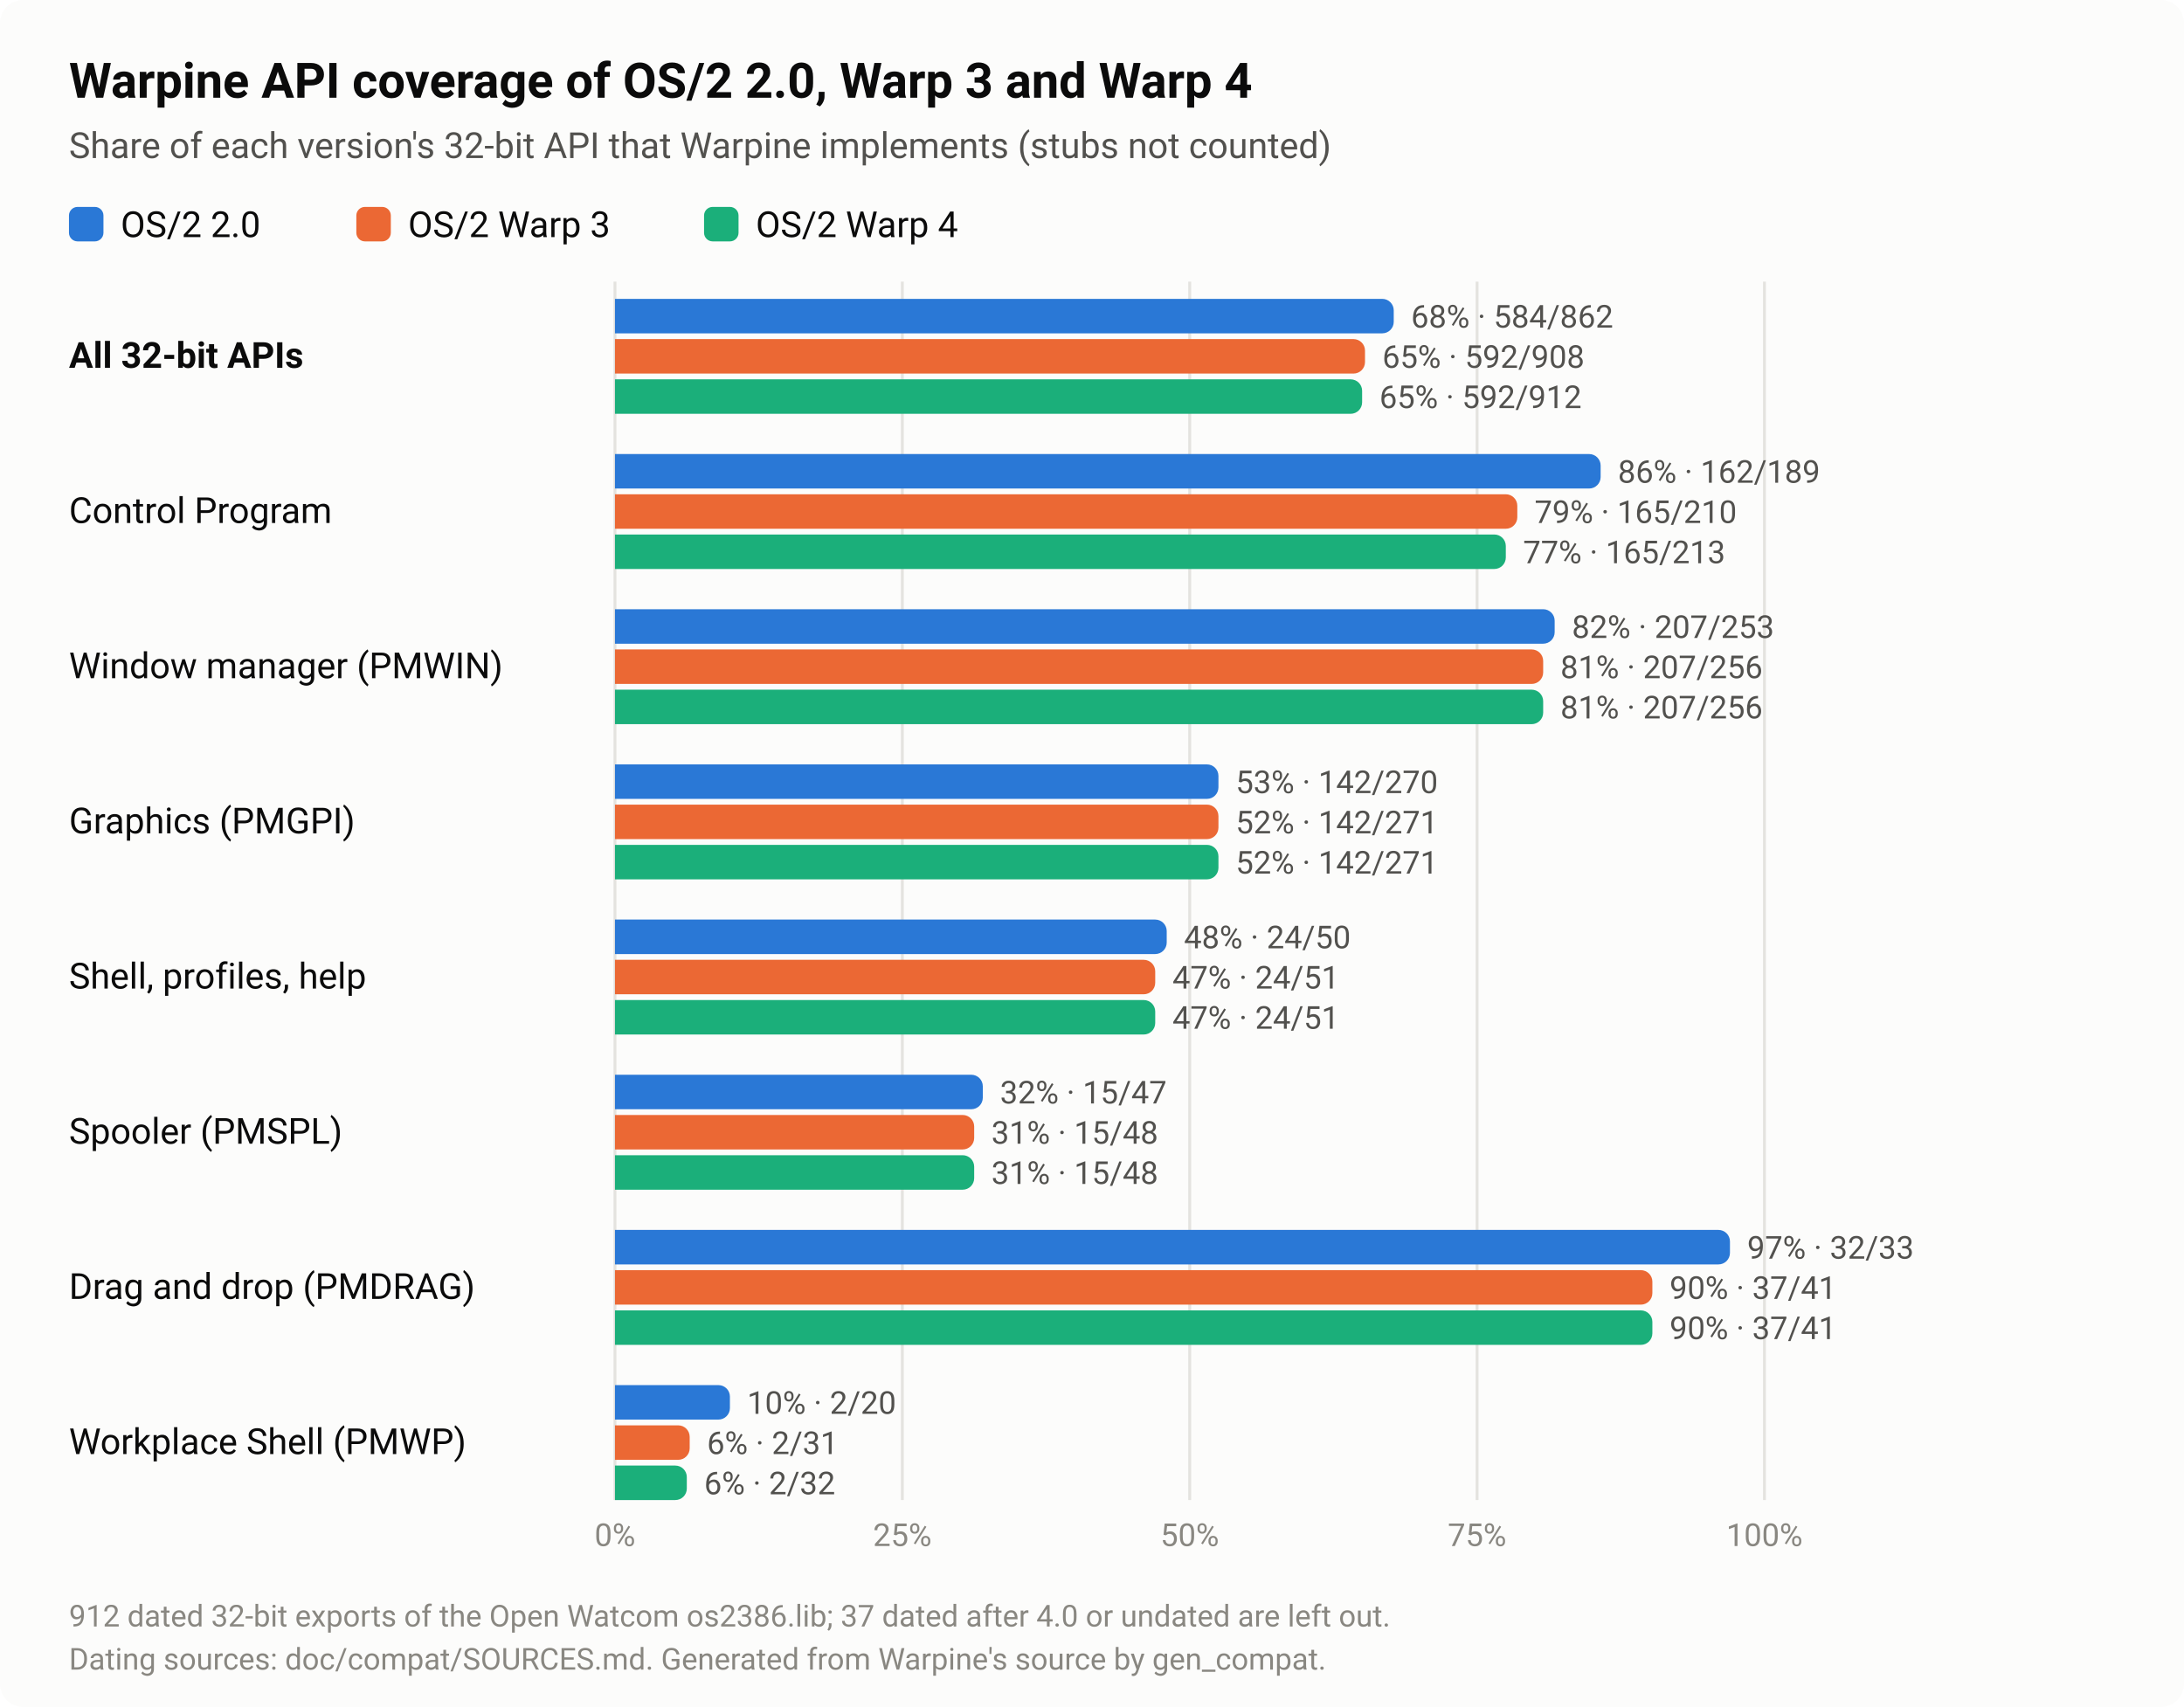
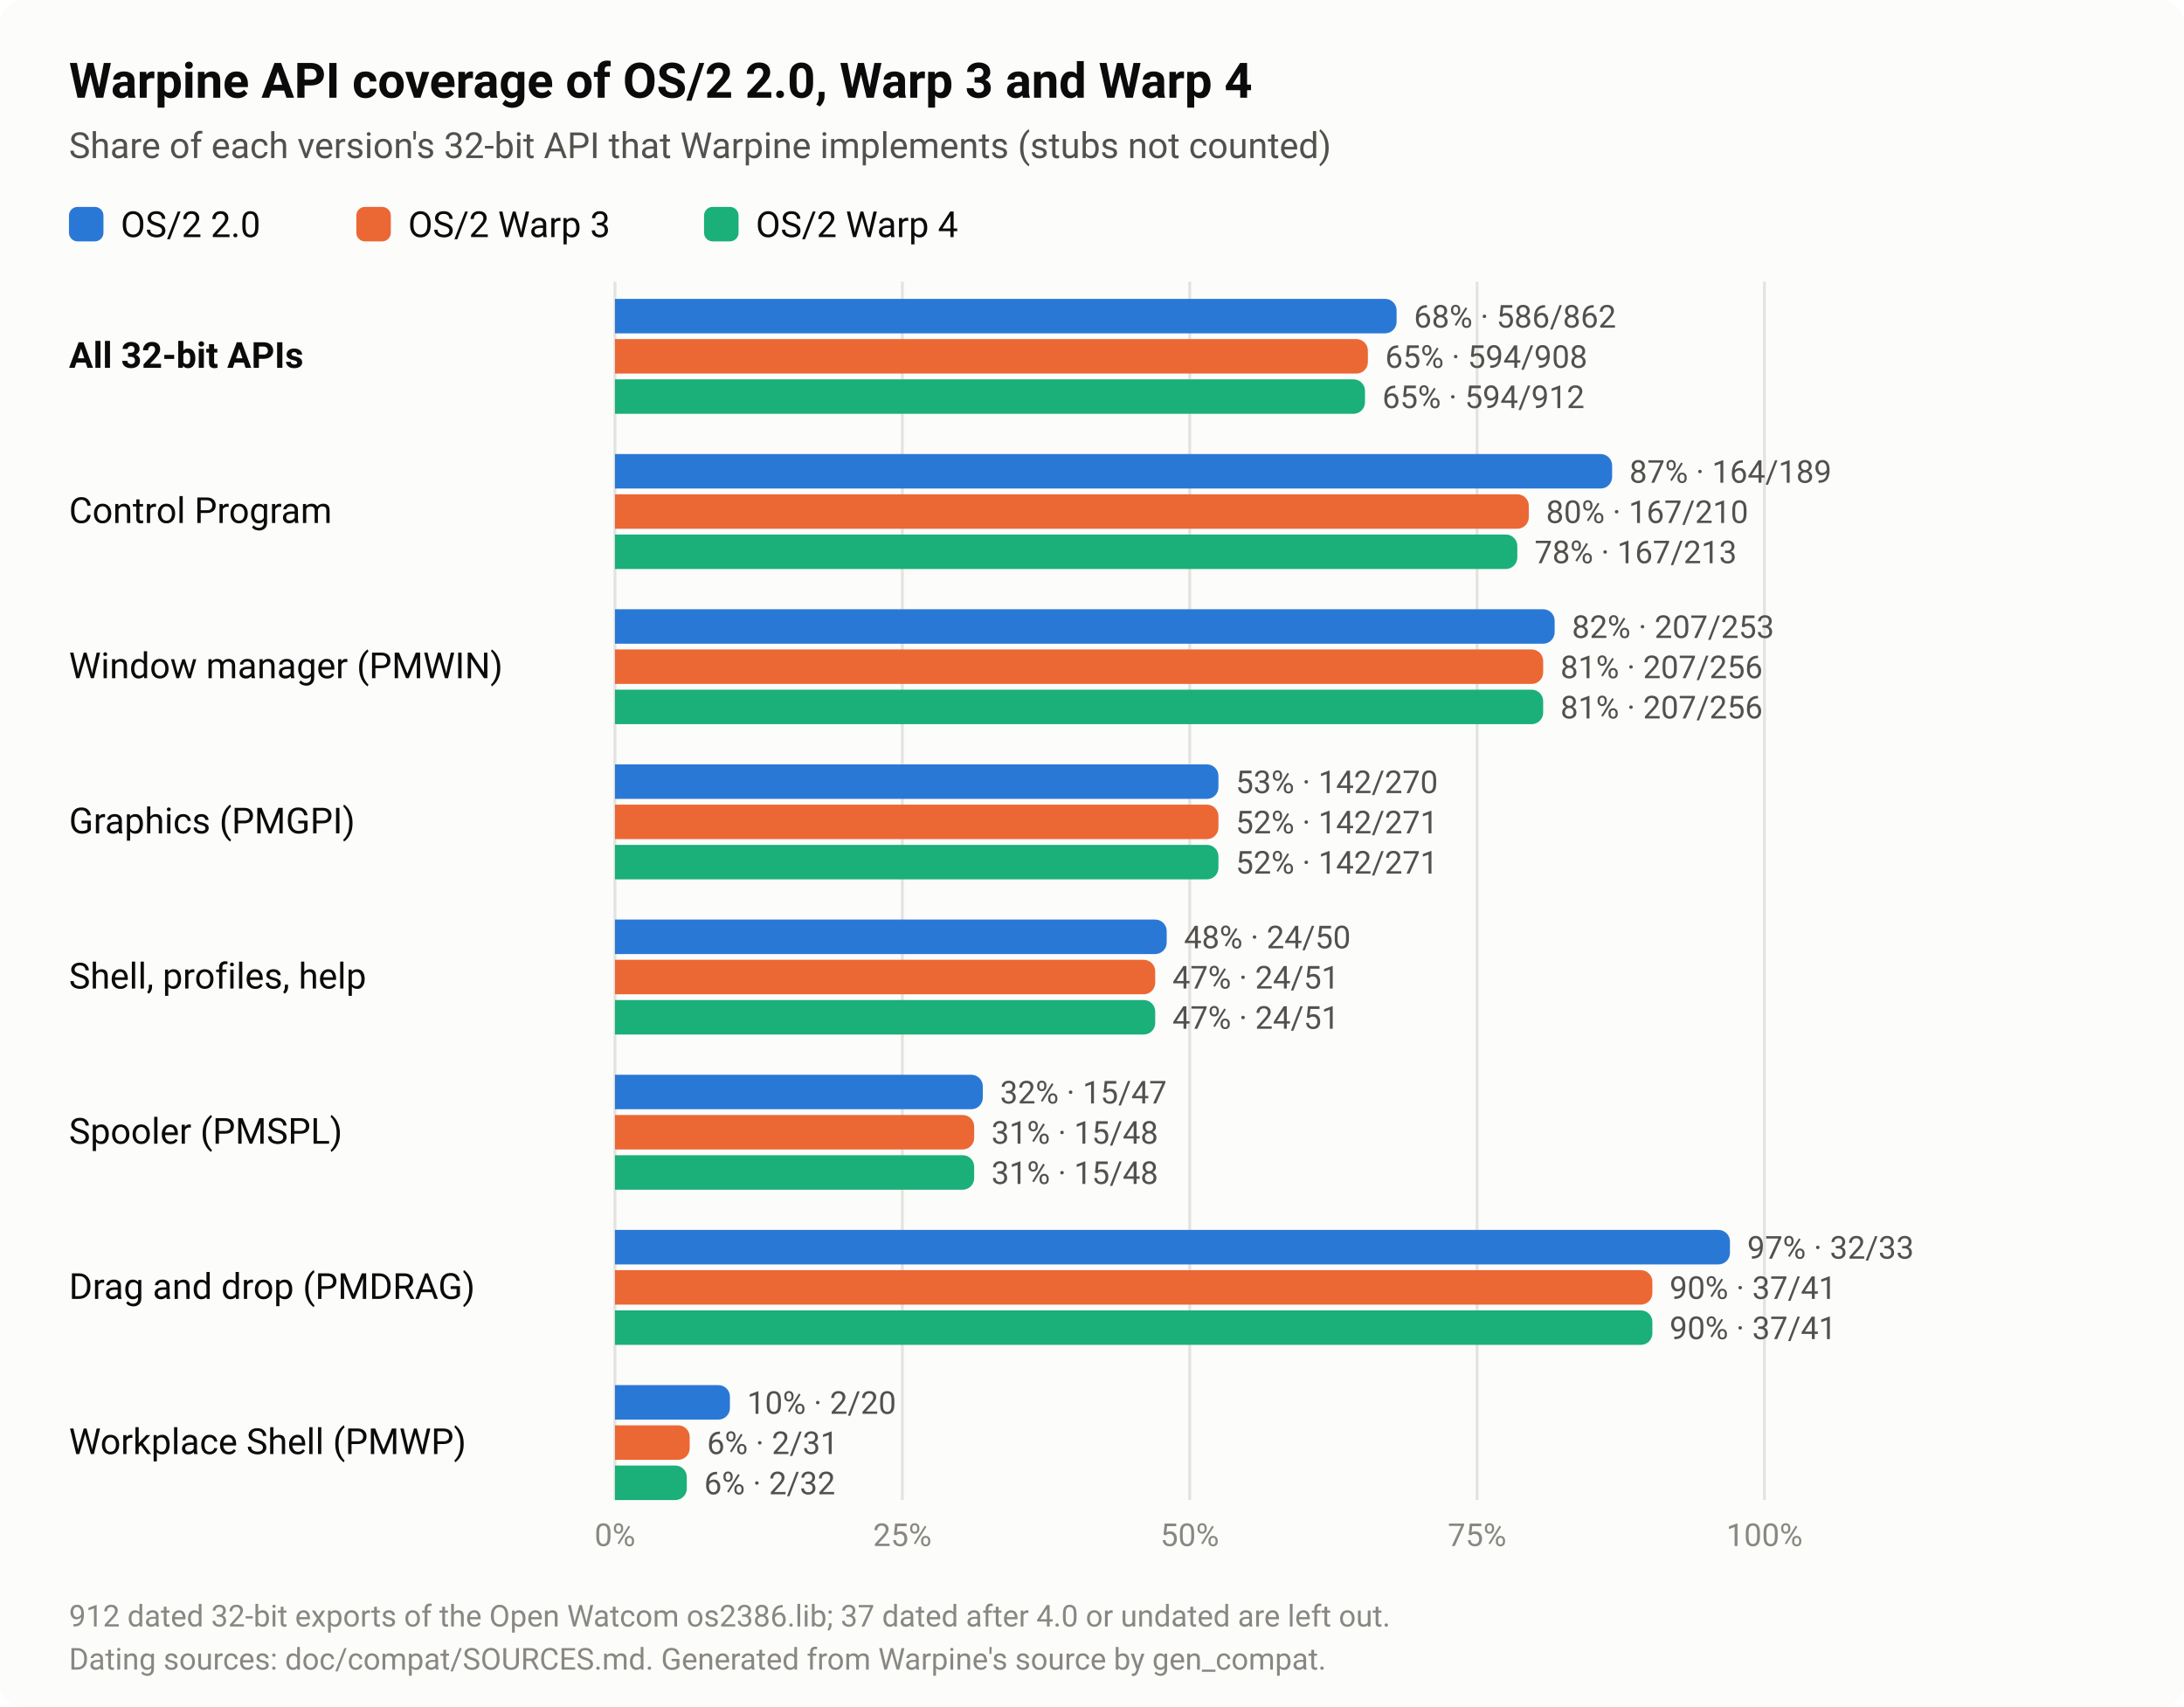
<svg xmlns="http://www.w3.org/2000/svg" width="760" height="594" viewBox="0 0 760 594" role="img" aria-labelledby="t d" font-family="system-ui, -apple-system, 'Segoe UI', Roboto, 'Helvetica Neue', Arial, sans-serif">
  <rect width="760" height="594" rx="8" fill="#fcfcfb" />
  <text x="24" y="34" font-size="17" font-weight="600" fill="#0b0b0b">Warpine API coverage of OS/2 2.0, Warp 3 and Warp 4</text>
  <text x="24" y="55" font-size="12.5" fill="#52514e">Share of each version's 32-bit API that Warpine implements (stubs not counted)</text>
  <rect x="24" y="72" width="12" height="12" rx="3" fill="#2a78d6" />
  <text x="42" y="82.5" font-size="12.5" fill="#0b0b0b">OS/2 2.0</text>
  <rect x="124" y="72" width="12" height="12" rx="3" fill="#eb6834" />
  <text x="142" y="82.5" font-size="12.5" fill="#0b0b0b">OS/2 Warp 3</text>
  <rect x="245" y="72" width="12" height="12" rx="3" fill="#1baf7a" />
  <text x="263" y="82.5" font-size="12.5" fill="#0b0b0b">OS/2 Warp 4</text>
  <line x1="214" y1="98" x2="214" y2="522" stroke="#e4e3df" stroke-width="1" />
  <text x="214" y="538" font-size="11" text-anchor="middle" fill="#898781">0%</text>
  <line x1="314" y1="98" x2="314" y2="522" stroke="#e4e3df" stroke-width="1" />
  <text x="314" y="538" font-size="11" text-anchor="middle" fill="#898781">25%</text>
  <line x1="414" y1="98" x2="414" y2="522" stroke="#e4e3df" stroke-width="1" />
  <text x="414" y="538" font-size="11" text-anchor="middle" fill="#898781">50%</text>
  <line x1="514" y1="98" x2="514" y2="522" stroke="#e4e3df" stroke-width="1" />
  <text x="514" y="538" font-size="11" text-anchor="middle" fill="#898781">75%</text>
  <line x1="614" y1="98" x2="614" y2="522" stroke="#e4e3df" stroke-width="1" />
  <text x="614" y="538" font-size="11" text-anchor="middle" fill="#898781">100%</text>
  <text x="24" y="128" font-size="12.5" font-weight="600" fill="#0b0b0b">All 32-bit APIs</text>
-   <path d="M214 104h267a4 4 0 0 1 4 4v4a4 4 0 0 1 -4 4h-267z" fill="#2a78d6" />
-   <text x="491" y="114" font-size="11" fill="#52514e">68% · 584/862</text>
-   <path d="M214 118h257a4 4 0 0 1 4 4v4a4 4 0 0 1 -4 4h-257z" fill="#eb6834" />
-   <text x="481" y="128" font-size="11" fill="#52514e">65% · 592/908</text>
-   <path d="M214 132h256a4 4 0 0 1 4 4v4a4 4 0 0 1 -4 4h-256z" fill="#1baf7a" />
-   <text x="480" y="142" font-size="11" fill="#52514e">65% · 592/912</text>
+   <path d="M214 104h268a4 4 0 0 1 4 4v4a4 4 0 0 1 -4 4h-268z" fill="#2a78d6" />
+   <text x="492" y="114" font-size="11" fill="#52514e">68% · 586/862</text>
+   <path d="M214 118h258a4 4 0 0 1 4 4v4a4 4 0 0 1 -4 4h-258z" fill="#eb6834" />
+   <text x="482" y="128" font-size="11" fill="#52514e">65% · 594/908</text>
+   <path d="M214 132h257a4 4 0 0 1 4 4v4a4 4 0 0 1 -4 4h-257z" fill="#1baf7a" />
+   <text x="481" y="142" font-size="11" fill="#52514e">65% · 594/912</text>
  <text x="24" y="182" font-size="12.5" font-weight="400" fill="#0b0b0b">Control Program</text>
-   <path d="M214 158h339a4 4 0 0 1 4 4v4a4 4 0 0 1 -4 4h-339z" fill="#2a78d6" />
-   <text x="563" y="168" font-size="11" fill="#52514e">86% · 162/189</text>
-   <path d="M214 172h310a4 4 0 0 1 4 4v4a4 4 0 0 1 -4 4h-310z" fill="#eb6834" />
-   <text x="534" y="182" font-size="11" fill="#52514e">79% · 165/210</text>
-   <path d="M214 186h306a4 4 0 0 1 4 4v4a4 4 0 0 1 -4 4h-306z" fill="#1baf7a" />
-   <text x="530" y="196" font-size="11" fill="#52514e">77% · 165/213</text>
+   <path d="M214 158h343a4 4 0 0 1 4 4v4a4 4 0 0 1 -4 4h-343z" fill="#2a78d6" />
+   <text x="567" y="168" font-size="11" fill="#52514e">87% · 164/189</text>
+   <path d="M214 172h314a4 4 0 0 1 4 4v4a4 4 0 0 1 -4 4h-314z" fill="#eb6834" />
+   <text x="538" y="182" font-size="11" fill="#52514e">80% · 167/210</text>
+   <path d="M214 186h310a4 4 0 0 1 4 4v4a4 4 0 0 1 -4 4h-310z" fill="#1baf7a" />
+   <text x="534" y="196" font-size="11" fill="#52514e">78% · 167/213</text>
  <text x="24" y="236" font-size="12.5" font-weight="400" fill="#0b0b0b">Window manager (PMWIN)</text>
  <path d="M214 212h323a4 4 0 0 1 4 4v4a4 4 0 0 1 -4 4h-323z" fill="#2a78d6" />
  <text x="547" y="222" font-size="11" fill="#52514e">82% · 207/253</text>
  <path d="M214 226h319a4 4 0 0 1 4 4v4a4 4 0 0 1 -4 4h-319z" fill="#eb6834" />
  <text x="543" y="236" font-size="11" fill="#52514e">81% · 207/256</text>
  <path d="M214 240h319a4 4 0 0 1 4 4v4a4 4 0 0 1 -4 4h-319z" fill="#1baf7a" />
  <text x="543" y="250" font-size="11" fill="#52514e">81% · 207/256</text>
  <text x="24" y="290" font-size="12.5" font-weight="400" fill="#0b0b0b">Graphics (PMGPI)</text>
  <path d="M214 266h206a4 4 0 0 1 4 4v4a4 4 0 0 1 -4 4h-206z" fill="#2a78d6" />
  <text x="430" y="276" font-size="11" fill="#52514e">53% · 142/270</text>
  <path d="M214 280h206a4 4 0 0 1 4 4v4a4 4 0 0 1 -4 4h-206z" fill="#eb6834" />
  <text x="430" y="290" font-size="11" fill="#52514e">52% · 142/271</text>
  <path d="M214 294h206a4 4 0 0 1 4 4v4a4 4 0 0 1 -4 4h-206z" fill="#1baf7a" />
  <text x="430" y="304" font-size="11" fill="#52514e">52% · 142/271</text>
  <text x="24" y="344" font-size="12.5" font-weight="400" fill="#0b0b0b">Shell, profiles, help</text>
  <path d="M214 320h188a4 4 0 0 1 4 4v4a4 4 0 0 1 -4 4h-188z" fill="#2a78d6" />
  <text x="412" y="330" font-size="11" fill="#52514e">48% · 24/50</text>
  <path d="M214 334h184a4 4 0 0 1 4 4v4a4 4 0 0 1 -4 4h-184z" fill="#eb6834" />
  <text x="408" y="344" font-size="11" fill="#52514e">47% · 24/51</text>
  <path d="M214 348h184a4 4 0 0 1 4 4v4a4 4 0 0 1 -4 4h-184z" fill="#1baf7a" />
  <text x="408" y="358" font-size="11" fill="#52514e">47% · 24/51</text>
  <text x="24" y="398" font-size="12.5" font-weight="400" fill="#0b0b0b">Spooler (PMSPL)</text>
  <path d="M214 374h124a4 4 0 0 1 4 4v4a4 4 0 0 1 -4 4h-124z" fill="#2a78d6" />
  <text x="348" y="384" font-size="11" fill="#52514e">32% · 15/47</text>
  <path d="M214 388h121a4 4 0 0 1 4 4v4a4 4 0 0 1 -4 4h-121z" fill="#eb6834" />
  <text x="345" y="398" font-size="11" fill="#52514e">31% · 15/48</text>
  <path d="M214 402h121a4 4 0 0 1 4 4v4a4 4 0 0 1 -4 4h-121z" fill="#1baf7a" />
  <text x="345" y="412" font-size="11" fill="#52514e">31% · 15/48</text>
  <text x="24" y="452" font-size="12.5" font-weight="400" fill="#0b0b0b">Drag and drop (PMDRAG)</text>
  <path d="M214 428h384a4 4 0 0 1 4 4v4a4 4 0 0 1 -4 4h-384z" fill="#2a78d6" />
  <text x="608" y="438" font-size="11" fill="#52514e">97% · 32/33</text>
  <path d="M214 442h357a4 4 0 0 1 4 4v4a4 4 0 0 1 -4 4h-357z" fill="#eb6834" />
  <text x="581" y="452" font-size="11" fill="#52514e">90% · 37/41</text>
  <path d="M214 456h357a4 4 0 0 1 4 4v4a4 4 0 0 1 -4 4h-357z" fill="#1baf7a" />
  <text x="581" y="466" font-size="11" fill="#52514e">90% · 37/41</text>
  <text x="24" y="506" font-size="12.5" font-weight="400" fill="#0b0b0b">Workplace Shell (PMWP)</text>
  <path d="M214 482h36a4 4 0 0 1 4 4v4a4 4 0 0 1 -4 4h-36z" fill="#2a78d6" />
  <text x="260" y="492" font-size="11" fill="#52514e">10% · 2/20</text>
  <path d="M214 496h22a4 4 0 0 1 4 4v4a4 4 0 0 1 -4 4h-22z" fill="#eb6834" />
  <text x="246" y="506" font-size="11" fill="#52514e">6% · 2/31</text>
  <path d="M214 510h21a4 4 0 0 1 4 4v4a4 4 0 0 1 -4 4h-21z" fill="#1baf7a" />
  <text x="245" y="520" font-size="11" fill="#52514e">6% · 2/32</text>
  <text x="24" y="566" font-size="10.5" fill="#898781">912 dated 32-bit exports of the Open Watcom os2386.lib; 37 dated after 4.0 or undated are left out.</text>
  <text x="24" y="581" font-size="10.5" fill="#898781">Dating sources: doc/compat/SOURCES.md. Generated from Warpine's source by gen_compat.</text>
</svg>
